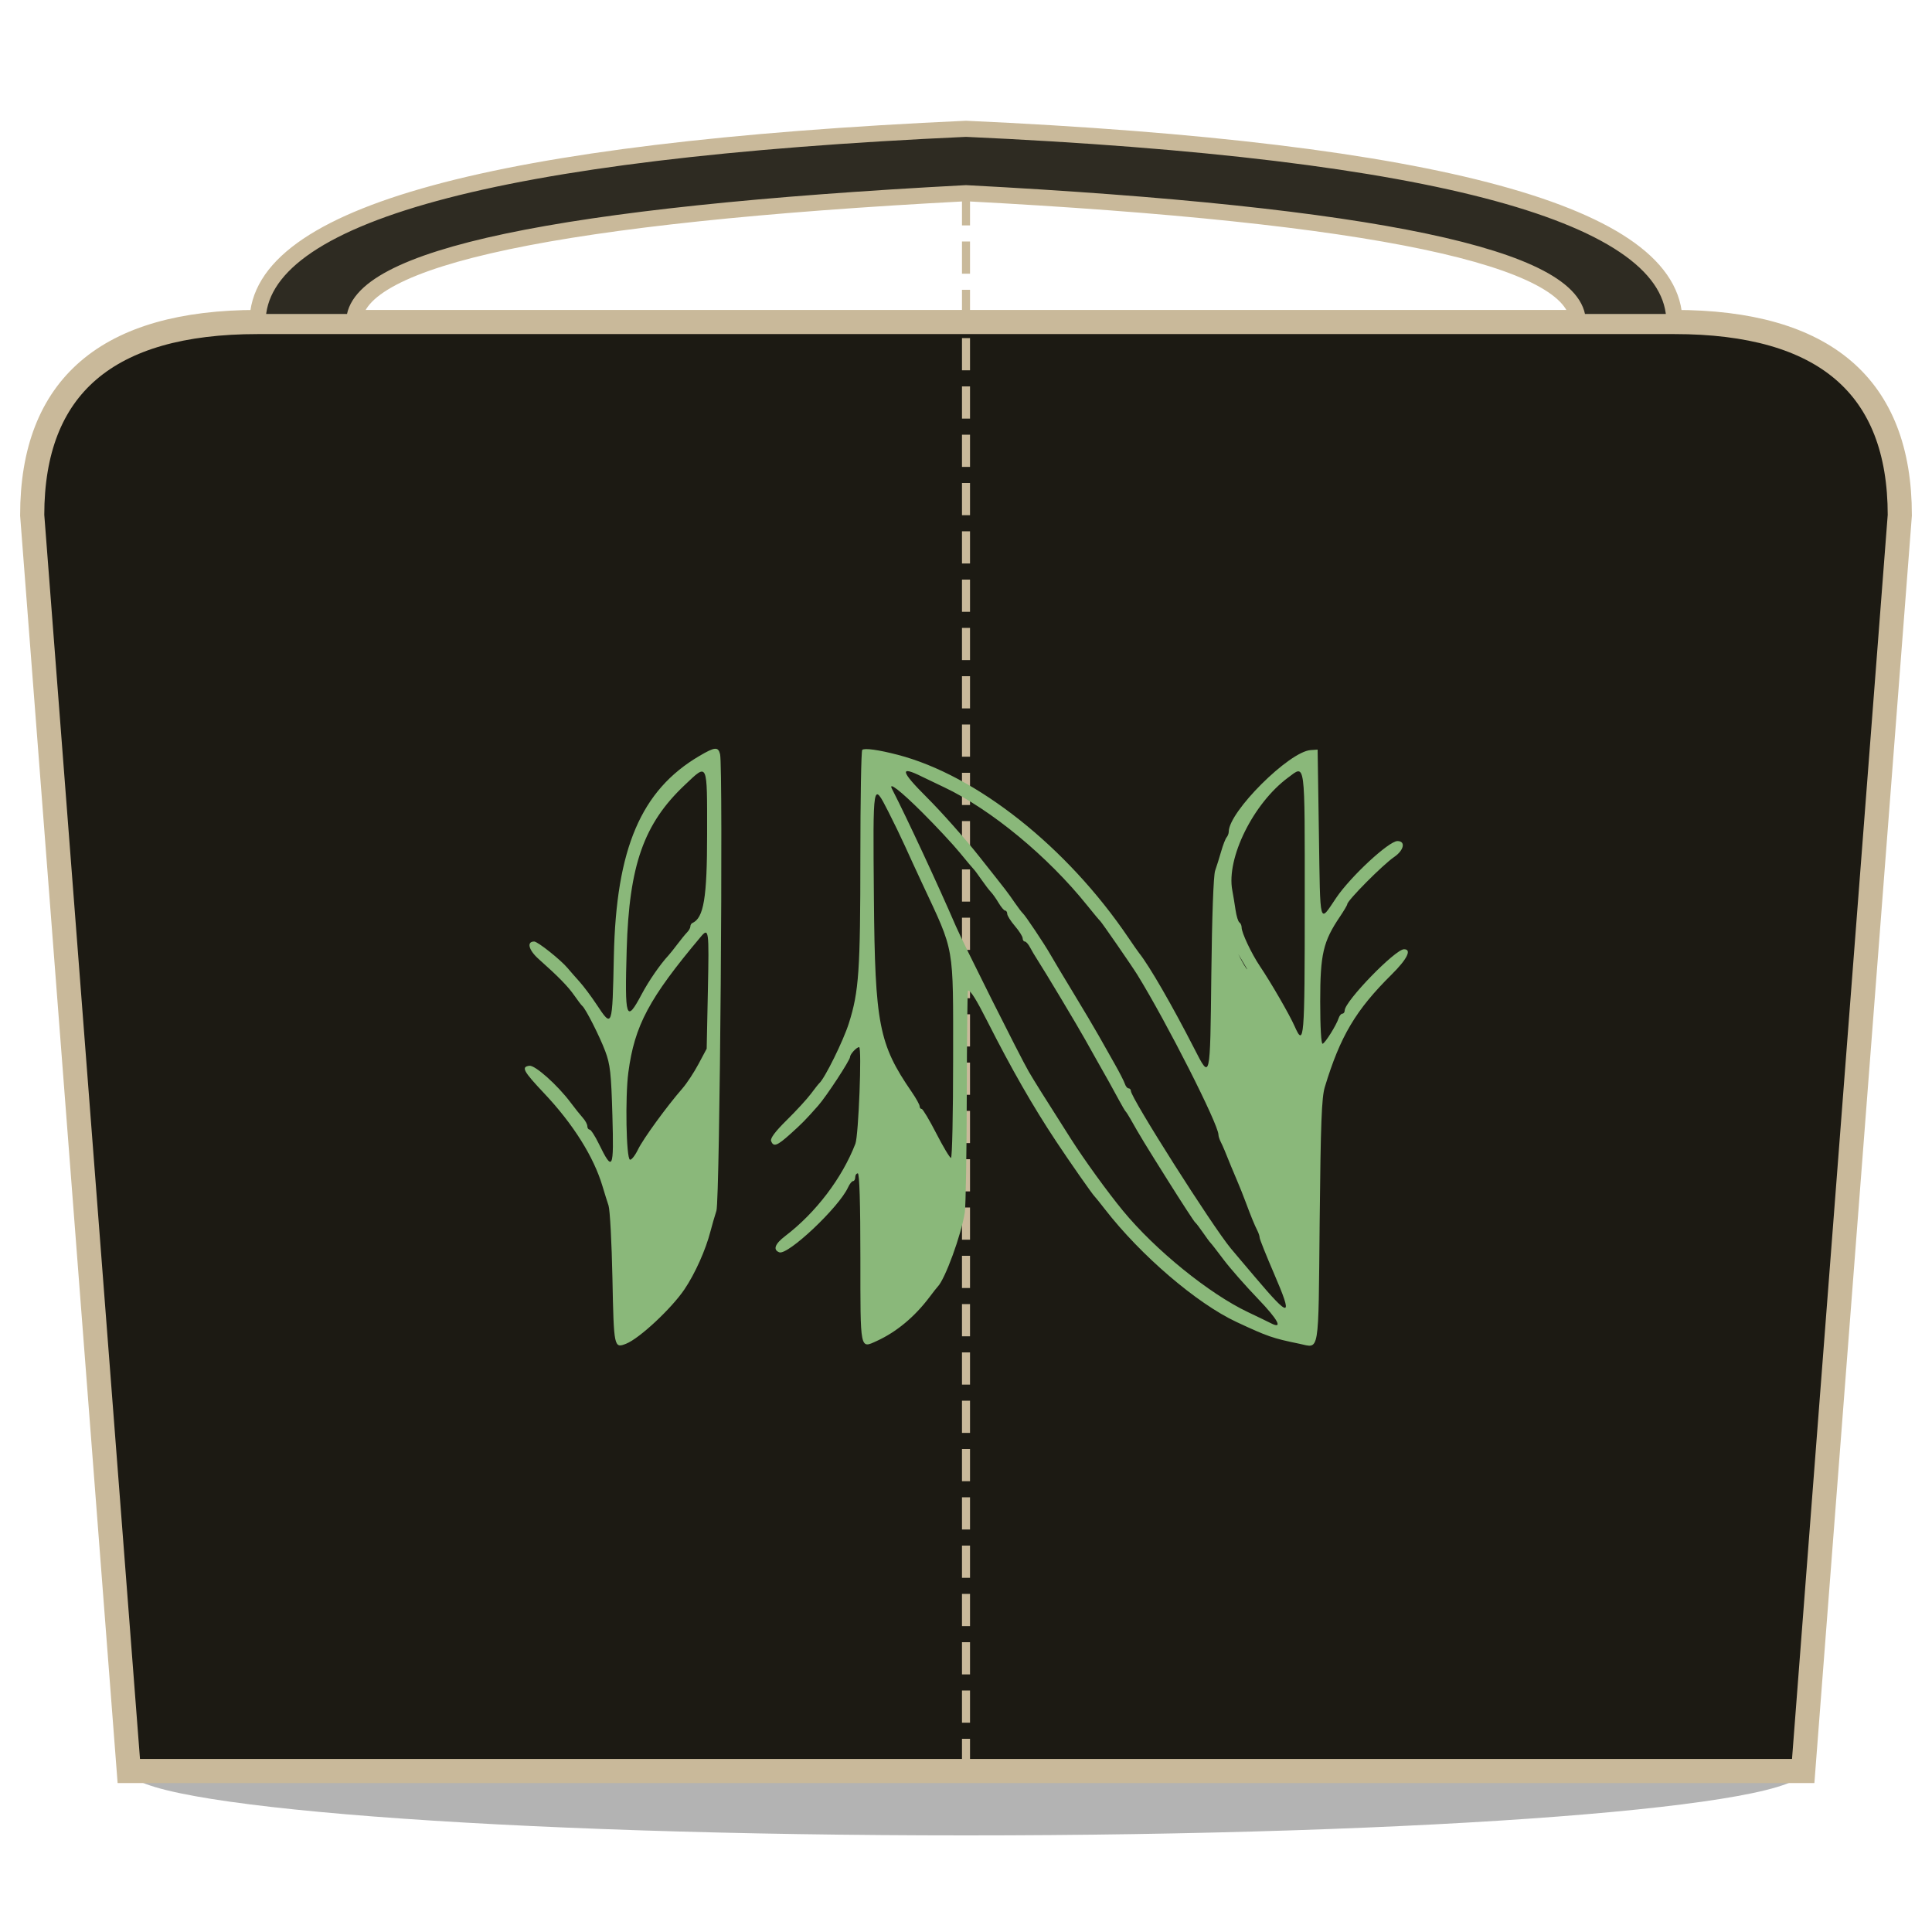
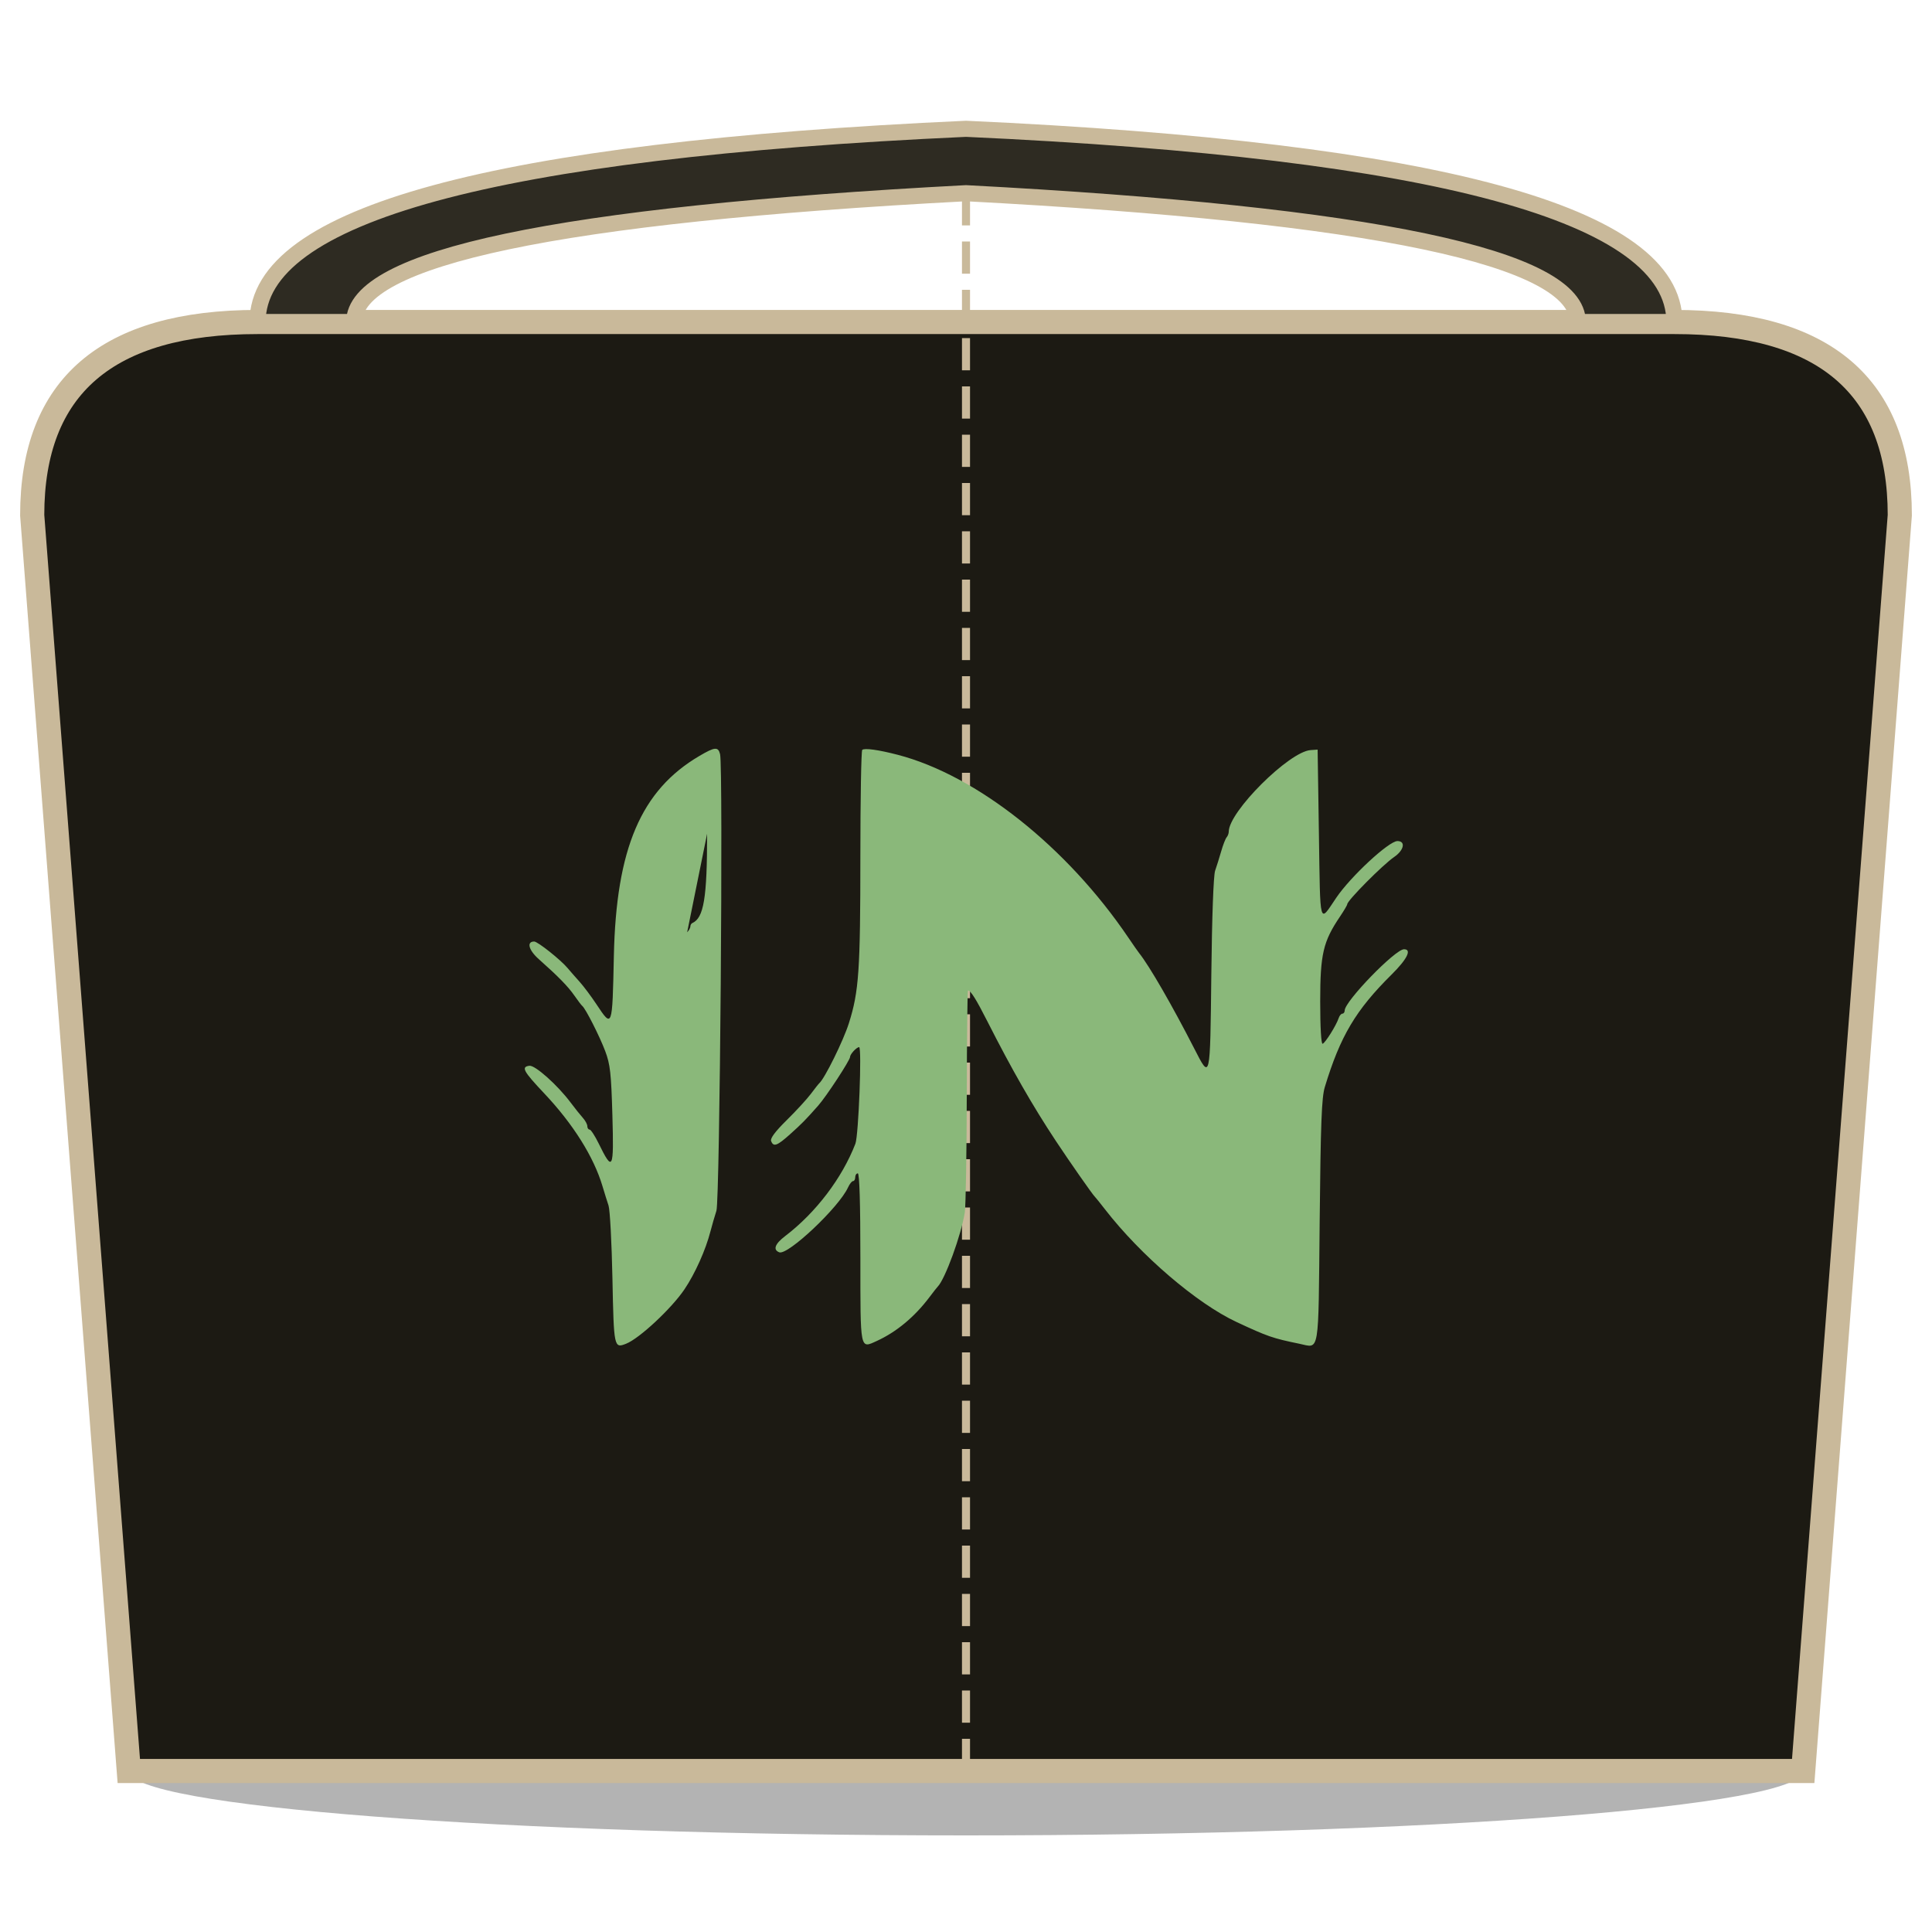
- <svg xmlns="http://www.w3.org/2000/svg" viewBox="-60 -20 120 120" width="32" height="32">
-   <style>
-         .cap-body { fill: #1c1a13; stroke: #c9b99a; stroke-width: 1.5; }
-         .cap-rim { fill: #2e2b22; stroke: #c9b99a; stroke-width: 1; }
-         .cap-seam { stroke: #c9b99a; stroke-width: 0.5; stroke-dasharray: 2 1; fill: none; }
-         .cap-shadow { fill: #000000; }
-         .vein-letters { fill: #8ab87a; }
-     </style>
-   <ellipse class="cap-shadow" cx="0" cy="90" rx="52" ry="4" opacity="0.3" />
-   <path class="cap-body" d="M -52 90 L -58 12 Q -58 0 -44 0 L 44 0 Q 58 0 58 12 L 52 90 Z" />
-   <path class="cap-rim" d="M -44 0 Q -44 -10 0 -12 Q 44 -10 44 0 L 38 0 Q 38 -6 0 -8 Q -38 -6 -38 0 Z" />
-   <line class="cap-seam" x1="0" y1="-8" x2="0" y2="90" />
-   <g class="vein-letters" transform="translate(0, 45) scale(0.4) translate(-200, -215.5)">
-     <path d="M158.600 170.383 C 149.532 175.714,145.675 184.743,145.319 201.469 C 145.080 212.722,145.095 212.679,142.597 208.916 C 141.783 207.690,140.612 206.128,139.995 205.444 C 139.378 204.760,138.541 203.804,138.136 203.320 C 137.062 202.036,133.492 199.200,132.950 199.200 C 131.736 199.200,132.080 200.529,133.656 201.930 C 136.698 204.632,138.218 206.189,139.194 207.600 C 139.726 208.370,140.276 209.090,140.415 209.200 C 140.924 209.602,143.104 213.894,143.977 216.215 C 144.752 218.275,144.905 219.636,145.092 226.194 C 145.335 234.676,145.156 235.042,142.962 230.559 C 142.381 229.371,141.747 228.400,141.553 228.400 C 141.359 228.400,141.200 228.164,141.200 227.875 C 141.200 227.587,140.885 227.002,140.500 226.575 C 140.115 226.148,139.262 225.079,138.604 224.200 C 136.574 221.485,133.079 218.369,132.200 218.490 C 130.893 218.670,131.241 219.317,134.501 222.773 C 139.005 227.546,142.199 232.634,143.558 237.200 C 143.852 238.190,144.274 239.540,144.494 240.200 C 144.714 240.860,144.987 245.960,145.099 251.533 C 145.316 262.275,145.342 262.397,147.231 261.649 C 149.295 260.832,154.275 256.185,156.289 253.198 C 157.933 250.759,159.577 247.091,160.321 244.200 C 160.547 243.320,160.964 241.880,161.247 241.000 C 161.779 239.346,162.314 172.107,161.811 170.103 C 161.515 168.923,161.008 168.967,158.600 170.383 M183.887 169.446 C 183.729 169.604,183.599 177.038,183.597 185.967 C 183.594 203.722,183.370 206.970,181.813 211.889 C 180.953 214.606,178.077 220.437,177.220 221.200 C 177.097 221.310,176.509 222.053,175.915 222.850 C 175.321 223.648,173.635 225.484,172.167 226.930 C 170.380 228.690,169.577 229.764,169.737 230.179 C 170.106 231.141,170.665 230.937,172.709 229.100 C 174.562 227.434,175.040 226.948,177.050 224.679 C 178.308 223.259,182.000 217.622,182.000 217.120 C 182.000 216.691,183.009 215.600,183.405 215.600 C 183.850 215.600,183.318 229.324,182.824 230.600 C 180.747 235.967,176.673 241.320,171.900 244.953 C 170.321 246.155,169.994 247.069,171.005 247.457 C 172.331 247.966,180.272 240.474,181.679 237.387 C 181.926 236.844,182.280 236.400,182.464 236.400 C 182.649 236.400,182.800 236.130,182.800 235.800 C 182.800 235.470,182.980 235.200,183.200 235.200 C 183.459 235.200,183.600 239.859,183.600 248.376 C 183.600 262.833,183.519 262.422,186.144 261.226 C 189.199 259.834,192.030 257.477,194.343 254.400 C 194.922 253.630,195.486 252.910,195.598 252.800 C 196.741 251.670,199.275 244.733,199.815 241.255 C 199.964 240.295,200.101 232.150,200.120 223.155 C 200.139 214.160,200.222 206.800,200.306 206.800 C 200.723 206.800,201.575 208.156,203.324 211.606 C 207.090 219.032,210.354 224.732,213.946 230.156 C 216.131 233.456,219.637 238.472,219.986 238.800 C 220.104 238.910,220.828 239.810,221.596 240.800 C 227.142 247.950,235.831 255.393,242.000 258.276 C 246.832 260.534,247.617 260.806,251.744 261.653 C 254.953 262.312,254.705 263.788,254.917 242.727 C 255.072 227.363,255.222 223.424,255.715 221.800 C 258.117 213.884,260.510 209.853,266.091 204.323 C 268.518 201.918,269.263 200.400,268.017 200.400 C 266.645 200.400,258.819 208.471,258.805 209.900 C 258.802 210.175,258.641 210.400,258.447 210.400 C 258.252 210.400,257.990 210.715,257.864 211.100 C 257.500 212.210,255.796 214.935,255.379 215.074 C 255.150 215.150,255.000 212.539,255.000 208.500 C 255.000 201.153,255.456 199.199,258.071 195.328 C 258.692 194.408,259.200 193.545,259.200 193.411 C 259.200 192.837,264.722 187.276,266.488 186.069 C 268.017 185.025,268.308 183.600,266.993 183.600 C 265.666 183.600,259.729 189.100,257.496 192.400 C 254.812 196.365,255.022 197.133,254.800 182.542 L 254.600 169.400 253.518 169.473 C 250.182 169.697,240.800 179.043,240.800 182.141 C 240.800 182.416,240.651 182.811,240.470 183.020 C 240.288 183.229,239.907 184.210,239.623 185.200 C 239.339 186.190,238.917 187.540,238.684 188.200 C 238.429 188.924,238.195 195.322,238.094 204.321 C 237.907 220.935,237.956 220.725,235.421 215.774 C 231.993 209.078,228.459 202.960,226.888 201.000 C 226.711 200.780,225.958 199.700,225.213 198.600 C 215.675 184.510,201.661 173.398,189.400 170.205 C 186.413 169.427,184.210 169.124,183.887 169.446 M159.800 182.463 C 159.800 192.433,159.285 195.540,157.500 196.333 C 157.335 196.407,157.200 196.645,157.200 196.862 C 157.200 197.079,156.975 197.486,156.700 197.765 C 156.425 198.045,155.750 198.870,155.200 199.600 C 154.650 200.330,154.017 201.123,153.794 201.363 C 152.502 202.754,150.743 205.304,149.630 207.400 C 147.225 211.931,146.996 211.244,147.312 200.439 C 147.696 187.337,149.966 180.905,156.327 174.896 C 159.941 171.483,159.800 171.177,159.800 182.463 M252.600 193.200 C 252.600 214.508,252.502 215.696,251.023 212.344 C 250.230 210.546,247.368 205.596,245.621 203.000 C 244.335 201.089,242.800 197.839,242.800 197.028 C 242.800 196.709,242.644 196.351,242.453 196.233 C 242.262 196.115,241.994 195.249,241.856 194.309 C 241.719 193.369,241.491 191.990,241.350 191.244 C 240.404 186.250,244.609 177.747,250.000 173.754 C 252.737 171.727,252.600 170.702,252.600 193.200 M193.187 173.609 C 193.524 173.778,195.060 174.513,196.600 175.243 C 203.908 178.706,212.720 185.985,218.825 193.600 C 219.795 194.810,220.697 195.890,220.828 196.000 C 221.060 196.193,225.789 203.036,226.600 204.352 C 231.162 211.747,239.200 227.600,239.200 229.201 C 239.200 229.426,239.359 229.923,239.553 230.305 C 239.881 230.950,240.246 231.813,241.159 234.100 C 241.357 234.595,241.792 235.630,242.126 236.400 C 242.461 237.170,243.036 238.610,243.404 239.600 C 244.259 241.895,244.802 243.220,245.247 244.095 C 245.441 244.477,245.600 244.970,245.600 245.192 C 245.600 245.413,246.613 247.942,247.851 250.813 C 250.818 257.693,250.366 257.778,244.935 251.366 C 244.019 250.285,242.939 249.010,242.535 248.534 C 242.131 248.057,241.499 247.307,241.131 246.866 C 238.269 243.434,225.600 223.472,225.600 222.394 C 225.600 222.177,225.441 222.000,225.247 222.000 C 225.052 222.000,224.793 221.685,224.670 221.300 C 224.548 220.915,223.834 219.520,223.084 218.200 C 222.333 216.880,221.215 214.900,220.598 213.800 C 219.981 212.700,218.219 209.730,216.682 207.200 C 215.145 204.670,213.538 201.984,213.112 201.231 C 212.195 199.612,209.168 195.087,208.811 194.800 C 208.674 194.690,208.125 193.970,207.592 193.200 C 206.346 191.401,206.664 191.816,202.031 185.963 C 199.838 183.193,196.189 179.079,193.922 176.820 C 189.831 172.744,189.620 171.822,193.187 173.609 M193.155 179.100 C 195.309 181.245,197.955 184.080,199.036 185.400 C 200.116 186.720,201.099 187.890,201.219 188.000 C 201.340 188.110,201.874 188.830,202.406 189.600 C 202.938 190.370,203.598 191.232,203.873 191.515 C 204.147 191.798,204.687 192.563,205.072 193.215 C 205.457 193.867,205.914 194.400,206.086 194.400 C 206.259 194.400,206.400 194.625,206.401 194.900 C 206.401 195.175,206.941 196.030,207.600 196.800 C 208.259 197.570,208.799 198.425,208.799 198.700 C 208.800 198.975,208.951 199.200,209.136 199.200 C 209.320 199.200,209.682 199.605,209.940 200.100 C 210.198 200.595,210.722 201.479,211.104 202.065 C 212.184 203.718,217.377 212.391,218.490 214.400 C 219.038 215.390,219.872 216.875,220.343 217.700 C 221.688 220.054,222.807 222.064,223.740 223.800 C 224.213 224.680,224.690 225.490,224.800 225.600 C 224.910 225.710,225.242 226.230,225.538 226.755 C 226.994 229.341,227.795 230.658,231.404 236.400 C 233.547 239.810,235.422 242.690,235.570 242.800 C 235.718 242.910,236.271 243.630,236.800 244.400 C 237.329 245.170,237.861 245.890,237.982 246.000 C 238.103 246.110,239.012 247.279,240.001 248.597 C 240.990 249.916,243.385 252.644,245.322 254.660 C 248.487 257.953,249.289 259.479,247.316 258.456 C 246.922 258.251,245.340 257.487,243.800 256.756 C 237.760 253.892,229.393 247.107,224.368 241.000 C 221.961 238.074,218.372 233.114,216.263 229.800 C 211.810 222.800,210.672 220.983,209.745 219.400 C 208.452 217.193,199.588 199.501,198.421 196.800 C 195.654 190.393,190.823 180.015,188.507 175.500 C 187.883 174.285,189.848 175.807,193.155 179.100 M187.954 179.059 C 188.749 180.612,189.920 183.034,190.556 184.441 C 191.191 185.849,192.384 188.440,193.206 190.200 C 198.285 201.071,198.000 199.447,198.000 217.466 C 198.000 225.900,197.851 232.800,197.670 232.800 C 197.488 232.800,196.462 231.090,195.390 229.000 C 194.317 226.910,193.296 225.200,193.120 225.200 C 192.944 225.200,192.800 225.007,192.800 224.772 C 192.800 224.537,192.242 223.533,191.560 222.541 C 186.474 215.150,185.865 212.024,185.699 192.460 C 185.544 174.139,185.516 174.300,187.954 179.059 M159.921 206.719 L 159.733 215.839 158.464 218.219 C 157.766 219.529,156.646 221.230,155.975 222.000 C 153.530 224.805,149.883 229.819,149.069 231.495 C 148.610 232.439,148.047 233.149,147.817 233.073 C 147.238 232.881,147.062 223.349,147.569 219.528 C 148.534 212.239,150.776 208.035,158.784 198.500 C 160.065 196.974,160.114 197.332,159.921 206.719 M242.276 201.141 C 242.878 202.384,243.512 203.460,243.685 203.533 C 243.858 203.607,244.000 203.987 C 244.000 204.164,245.129 206.174,246.510 208.454 C 252.233 217.907,252.445 218.941,252.690 238.538 C 252.934 258.015,252.908 258.090,249.160 248.600 C 248.030 245.740,246.839 242.770,246.512 242.000 C 246.186 241.230,245.757 240.195,245.559 239.700 C 245.362 239.205,245.032 238.395,244.826 237.900 C 244.621 237.405,244.224 236.280,243.945 235.400 C 243.665 234.520,243.293 233.629,243.118 233.420 C 242.943 233.211,242.800 232.804,242.800 232.516 C 242.800 232.227,242.464 231.228,242.052 230.296 C 240.510 226.798,240.396 225.594,240.297 211.734 C 240.191 196.865,240.195 196.846,242.276 201.141 M187.286 219.100 C 188.368 221.245,189.303 222.903,189.600 223.200 C 189.787 223.387,190.322 224.298,191.362 226.200 C 191.603 226.640,191.890 227.090,192.000 227.200 C 192.110 227.310,192.442 227.830,192.738 228.355 C 193.033 228.880,193.592 229.873,193.979 230.562 C 197.693 237.175,197.593 245.439,193.724 251.787 C 192.257 254.192,187.208 258.800,186.038 258.800 C 185.552 258.800,185.383 217.950,185.867 217.467 C 186.266 217.068,186.256 217.057,187.286 219.100 M159.885 229.710 C 159.664 237.929,159.260 241.509,158.353 243.295 C 158.159 243.677,158.000 244.264,158.000 244.600 C 158.000 244.936,157.836 245.523,157.635 245.905 C 157.434 246.287,156.786 247.645,156.195 248.922 C 154.549 252.477,149.283 258.749,147.908 258.791 C 146.693 258.828,147.089 242.399,148.404 238.200 C 149.336 235.224,151.596 230.598,152.726 229.351 C 153.101 228.938,154.031 227.790,154.793 226.800 C 155.556 225.810,156.283 224.910,156.409 224.800 C 156.535 224.690,157.063 223.970,157.581 223.200 C 158.474 221.874,159.529 220.800,159.939 220.800 C 160.042 220.800,160.018 224.810,159.885 229.710" fill-rule="evenodd" />
+ <svg xmlns="http://www.w3.org/2000/svg" viewBox="-60 -20 120 120" version="1.1">
+   <ellipse cx="0" cy="90" rx="52" ry="4" fill="#000000" opacity="0.3" />
+   <path d="M -52 90 L -58 12 Q -58 0 -44 0 L 44 0 Q 58 0 58 12 L 52 90 Z" fill="#1c1a13" stroke="#c9b99a" stroke-width="1.5" />
+   <path d="M -44 0 Q -44 -10 0 -12 Q 44 -10 44 0 L 38 0 Q 38 -6 0 -8 Q -38 -6 -38 0 Z" fill="#2e2b22" stroke="#c9b99a" stroke-width="1" />
+   <line x1="0" y1="-8" x2="0" y2="90" stroke="#c9b99a" stroke-width="0.5" stroke-dasharray="2 1" fill="none" />
+   <g fill="#8ab87a" transform="translate(0, 45) scale(0.4) translate(-200, -215.5)">
+     <path d="M158.600 170.383 C 149.532 175.714,145.675 184.743,145.319 201.469 C 145.080 212.722,145.095 212.679,142.597 208.916 C 141.783 207.690,140.612 206.128,139.995 205.444 C 139.378 204.760,138.541 203.804,138.136 203.320 C 137.062 202.036,133.492 199.200,132.950 199.200 C 131.736 199.200,132.080 200.529,133.656 201.930 C 136.698 204.632,138.218 206.189,139.194 207.600 C 139.726 208.370,140.276 209.090,140.415 209.200 C 140.924 209.602,143.104 213.894,143.977 216.215 C 144.752 218.275,144.905 219.636,145.092 226.194 C 145.335 234.676,145.156 235.042,142.962 230.559 C 142.381 229.371,141.747 228.400,141.553 228.400 C 141.359 228.400,141.200 228.164,141.200 227.875 C 141.200 227.587,140.885 227.002,140.500 226.575 C 140.115 226.148,139.262 225.079,138.604 224.200 C 136.574 221.485,133.079 218.369,132.200 218.490 C 130.893 218.670,131.241 219.317,134.501 222.773 C 139.005 227.546,142.199 232.634,143.558 237.200 C 143.852 238.190,144.274 239.540,144.494 240.200 C 144.714 240.860,144.987 245.960,145.099 251.533 C 145.316 262.275,145.342 262.397,147.231 261.649 C 149.295 260.832,154.275 256.185,156.289 253.198 C 157.933 250.759,159.577 247.091,160.321 244.200 C 160.547 243.320,160.964 241.880,161.247 241.000 C 161.779 239.346,162.314 172.107,161.811 170.103 C 161.515 168.923,161.008 168.967,158.600 170.383 M183.887 169.446 C 183.729 169.604,183.599 177.038,183.597 185.967 C 183.594 203.722,183.370 206.970,181.813 211.889 C 180.953 214.606,178.077 220.437,177.220 221.200 C 177.097 221.310,176.509 222.053,175.915 222.850 C 175.321 223.648,173.635 225.484,172.167 226.930 C 170.380 228.690,169.577 229.764,169.737 230.179 C 170.106 231.141,170.665 230.937,172.709 229.100 C 174.562 227.434,175.040 226.948,177.050 224.679 C 178.308 223.259,182.000 217.622,182.000 217.120 C 182.000 216.691,183.009 215.600,183.405 215.600 C 183.850 215.600,183.318 229.324,182.824 230.600 C 180.747 235.967,176.673 241.320,171.900 244.953 C 170.321 246.155,169.994 247.069,171.005 247.457 C 172.331 247.966,180.272 240.474,181.679 237.387 C 181.926 236.844,182.280 236.400,182.464 236.400 C 182.649 236.400,182.800 236.130,182.800 235.800 C 182.800 235.470,182.980 235.200,183.200 235.200 C 183.459 235.200,183.600 239.859,183.600 248.376 C 183.600 262.833,183.519 262.422,186.144 261.226 C 189.199 259.834,192.030 257.477,194.343 254.400 C 194.922 253.630,195.486 252.910,195.598 252.800 C 196.741 251.670,199.275 244.733,199.815 241.255 C 199.964 240.295,200.101 232.150,200.120 223.155 C 200.139 214.160,200.222 206.800,200.306 206.800 C 200.723 206.800,201.575 208.156,203.324 211.606 C 207.090 219.032,210.354 224.732,213.946 230.156 C 216.131 233.456,219.637 238.472,219.986 238.800 C 220.104 238.910,220.828 239.810,221.596 240.800 C 227.142 247.950,235.831 255.393,242.000 258.276 C 246.832 260.534,247.617 260.806,251.744 261.653 C 254.953 262.312,254.705 263.788,254.917 242.727 C 255.072 227.363,255.222 223.424,255.715 221.800 C 258.117 213.884,260.510 209.853,266.091 204.323 C 268.518 201.918,269.263 200.400,268.017 200.400 C 266.645 200.400,258.819 208.471,258.805 209.900 C 258.802 210.175,258.641 210.400,258.447 210.400 C 258.252 210.400,257.990 210.715,257.864 211.100 C 257.500 212.210,255.796 214.935,255.379 215.074 C 255.150 215.150,255.000 212.539,255.000 208.500 C 255.000 201.153,255.456 199.199,258.071 195.328 C 258.692 194.408,259.200 193.545,259.200 193.411 C 259.200 192.837,264.722 187.276,266.488 186.069 C 268.017 185.025,268.308 183.600,266.993 183.600 C 265.666 183.600,259.729 189.100,257.496 192.400 C 254.812 196.365,255.022 197.133,254.800 182.542 L 254.600 169.400 253.518 169.473 C 250.182 169.697,240.800 179.043,240.800 182.141 C 240.800 182.416,240.651 182.811,240.470 183.020 C 240.288 183.229,239.907 184.210,239.623 185.200 C 239.339 186.190,238.917 187.540,238.684 188.200 C 238.429 188.924,238.195 195.322,238.094 204.321 C 237.907 220.935,237.956 220.725,235.421 215.774 C 231.993 209.078,228.459 202.960,226.888 201.000 C 226.711 200.780,225.958 199.700,225.213 198.600 C 215.675 184.510,201.661 173.398,189.400 170.205 C 186.413 169.427,184.210 169.124,183.887 169.446 M159.800 182.463 C 159.800 192.433,159.285 195.540,157.500 196.333 C 157.335 196.407,157.200 196.645,157.200 196.862 C 157.200 197.079,156.975 197.486,156.700 197.765 C 156.425 198.045,155.200 199.600 C 154.650 200.330,154.017 201.123,153.794 201.363 C 152.502 202.754,150.743 205.304,149.630 207.400 C 147.225 211.931,146.996 211.244,147.312 200.439 C 147.696 187.337,149.966 180.905,156.327 174.896 C 159.941 171.483,159.800 171.177,159.800 182.463 M252.600 193.200 C 252.600 214.508,252.502 215.696,251.023 212.344 C 250.230 210.546,247.368 205.596,245.621 203.000 C 244.335 201.089,242.800 197.839,242.800 197.028 C 242.800 196.709,242.644 196.351,242.453 196.233 C 242.262 196.115,241.994 195.249,241.856 194.309 C 241.719 193.369,241.491 191.990,241.350 191.244 C 240.404 186.250,244.609 177.747,250.000 173.754 C 252.737 171.727,252.600 170.702,252.600 193.200 M193.187 173.609 C 193.524 173.778,195.060 174.513,196.600 175.243 C 203.908 178.706,212.720 185.985,218.825 193.600 C 219.795 194.810,220.697 195.890,220.828 196.000 C 221.060 196.193,225.789 203.036,226.600 204.352 C 231.162 211.747,239.200 227.600,239.200 229.201 C 239.200 229.426,239.359 229.923,239.553 230.305 C 239.881 230.950,240.246 231.813,241.159 234.100 C 241.357 234.595,241.792 235.630,242.126 236.400 C 242.461 237.170,243.036 238.610,243.404 239.600 C 244.259 241.895,244.802 243.220,245.247 244.095 C 245.441 244.477,245.600 244.970,245.600 245.192 C 245.600 245.413,246.613 247.942,247.851 250.813 C 250.818 257.693,250.366 257.778,244.935 251.366 C 244.019 250.285,242.939 249.010,242.535 248.534 C 242.131 248.057,241.499 247.307,241.131 246.866 C 238.269 243.434,225.600 223.472,225.600 222.394 C 225.600 222.177,225.441 222.000,225.247 222.000 C 225.052 222.000,224.793 221.685,224.670 221.300 C 224.548 220.915,223.834 219.520,223.084 218.200 C 222.333 216.880,221.215 214.900,220.598 213.800 C 219.981 212.700,218.219 209.730,216.682 207.200 C 215.145 204.670,213.538 201.984,213.112 201.231 C 212.195 199.612,209.168 195.087,208.811 194.800 C 208.674 194.690,208.125 193.970,207.592 193.200 C 206.346 191.401,206.664 191.816,202.031 185.963 C 199.838 183.193,196.189 179.079,193.922 176.820 C 189.831 172.744,189.620 171.822,193.187 173.609 M193.155 179.100 C 195.309 181.245,197.955 184.080,199.036 185.400 C 200.116 186.720,201.099 187.890,201.219 188.000 C 201.340 188.110,201.874 188.830,202.406 189.600 C 202.938 190.370,203.598 191.232,203.873 191.515 C 204.147 191.798,204.687 192.563,205.072 193.215 C 205.457 193.867,205.914 194.400,206.086 194.400 C 206.259 194.400,206.400 194.625,206.401 194.900 C 206.401 195.175,206.941 196.030,207.600 196.800 C 208.259 197.570,208.799 198.425,208.799 198.700 C 208.800 198.975,208.951 199.200,209.136 199.200 C 209.320 199.200,209.682 199.605,209.940 200.100 C 210.198 200.595,210.722 201.479,211.104 202.065 C 212.184 203.718,217.377 212.391,218.490 214.400 C 219.038 215.390,219.872 216.875,220.343 217.700 C 221.688 220.054,222.807 222.064,223.740 223.800 C 224.213 224.680,224.690 225.490,224.800 225.600 C 224.910 225.710,225.242 226.230,225.538 226.755 C 226.994 229.341,227.795 230.658,231.404 236.400 C 233.547 239.810,235.422 242.690,235.570 242.800 C 235.718 242.910,236.271 243.630,236.800 244.400 C 237.329 245.170,237.861 245.890,237.982 246.000 C 238.103 246.110,239.012 247.279,240.001 248.597 C 240.990 249.916,243.385 252.644,245.322 254.660 C 248.487 257.953,249.289 259.479,247.316 258.456 C 246.922 258.251,245.340 257.487,243.800 256.756 C 237.760 253.892,229.393 247.107,224.368 241.000 C 221.961 238.074,218.372 233.114,216.263 229.800 C 211.810 222.800,210.672 220.983,209.745 219.400 C 208.452 217.193,199.588 199.501,198.421 196.800 C 195.654 190.393,190.823 180.015,188.507 175.500 C 187.883 174.285,189.848 175.807,193.155 179.100 M187.954 179.059 C 188.749 180.612,189.920 183.034,190.556 184.441 C 191.191 185.849,192.384 188.440,193.206 190.200 C 198.285 201.071,198.000 199.447,198.000 217.466 C 198.000 225.900,197.851 232.800,197.670 232.800 C 197.488 232.800,196.462 231.090,195.390 229.000 C 194.317 226.910,193.296 225.200,193.120 225.200 C 192.944 225.200,192.800 225.007,192.800 224.772 C 192.800 224.537,192.242 223.533,191.560 222.541 C 186.474 215.150,185.865 212.024,185.699 192.460 C 185.544 174.139,185.516 174.300,187.954 179.059 M159.921 206.719 L 159.733 215.839 158.464 218.219 C 157.766 219.529,156.646 221.230,155.975 222.000 C 153.530 224.805,149.883 229.819,149.069 231.495 C 148.610 232.439,148.047 233.149,147.817 233.073 C 147.238 232.881,147.062 223.349,147.569 219.528 C 148.534 212.239,150.776 208.035,158.784 198.500 C 160.065 196.974,160.114 197.332,159.921 206.719 M242.276 201.141 C 242.878 202.384,243.512 203.460,243.685 203.533 C 243.858 203.607,244.000 203.987 C 244.000 204.164,245.129 206.174,246.510 208.454 C 252.233 217.907,252.445 218.941,252.690 238.538 C 252.934 258.015,252.908 258.090,249.160 248.600 C 248.030 245.740,246.839 242.770,246.512 242.000 C 246.186 241.230,245.757 240.195,245.559 239.700 C 245.362 239.205,245.032 238.395,244.826 237.900 C 244.621 237.405,244.224 236.280,243.945 235.400 C 243.665 234.520,243.293 233.629,243.118 233.420 C 242.943 233.211,242.800 232.804,242.800 232.516 C 242.800 232.227,242.464 231.228,242.052 230.296 C 240.510 226.798,240.396 225.594,240.297 211.734 C 240.191 196.865,240.195 196.846,242.276 201.141 M187.286 219.100 C 188.368 221.245,189.303 222.903,189.600 223.200 C 189.787 223.387,190.322 224.298,191.362 226.200 C 191.603 226.640,191.890 227.090,192.000 227.200 C 192.110 227.310,192.442 227.830,192.738 228.355 C 193.033 228.880,193.592 229.873,193.979 230.562 C 197.693 237.175,197.593 245.439,193.724 251.787 C 192.257 254.192,187.208 258.800,186.038 258.800 C 185.552 258.800,185.383 217.950,185.867 217.467 C 186.266 217.068,186.256 217.057,187.286 219.100 M159.885 229.710 C 159.664 237.929,159.260 241.509,158.353 243.295 C 158.159 243.677,158.000 244.264,158.000 244.600 C 158.000 244.936,157.836 245.523,157.635 245.905 C 157.434 246.287,156.786 247.645,156.195 248.922 C 154.549 252.477,149.283 258.749,147.908 258.791 C 146.693 258.828,147.089 242.399,148.404 238.200 C 149.336 235.224,151.596 230.598,152.726 229.351 C 153.101 228.938,154.031 227.790,154.793 226.800 C 155.556 225.810,156.283 224.910,156.409 224.800 C 156.535 224.690,157.063 223.970,157.581 223.200 C 158.474 221.874,159.529 220.800,159.939 220.800 C 160.042 220.800,160.018 224.810,159.885 229.710" fill-rule="evenodd" />
  </g>
</svg>
